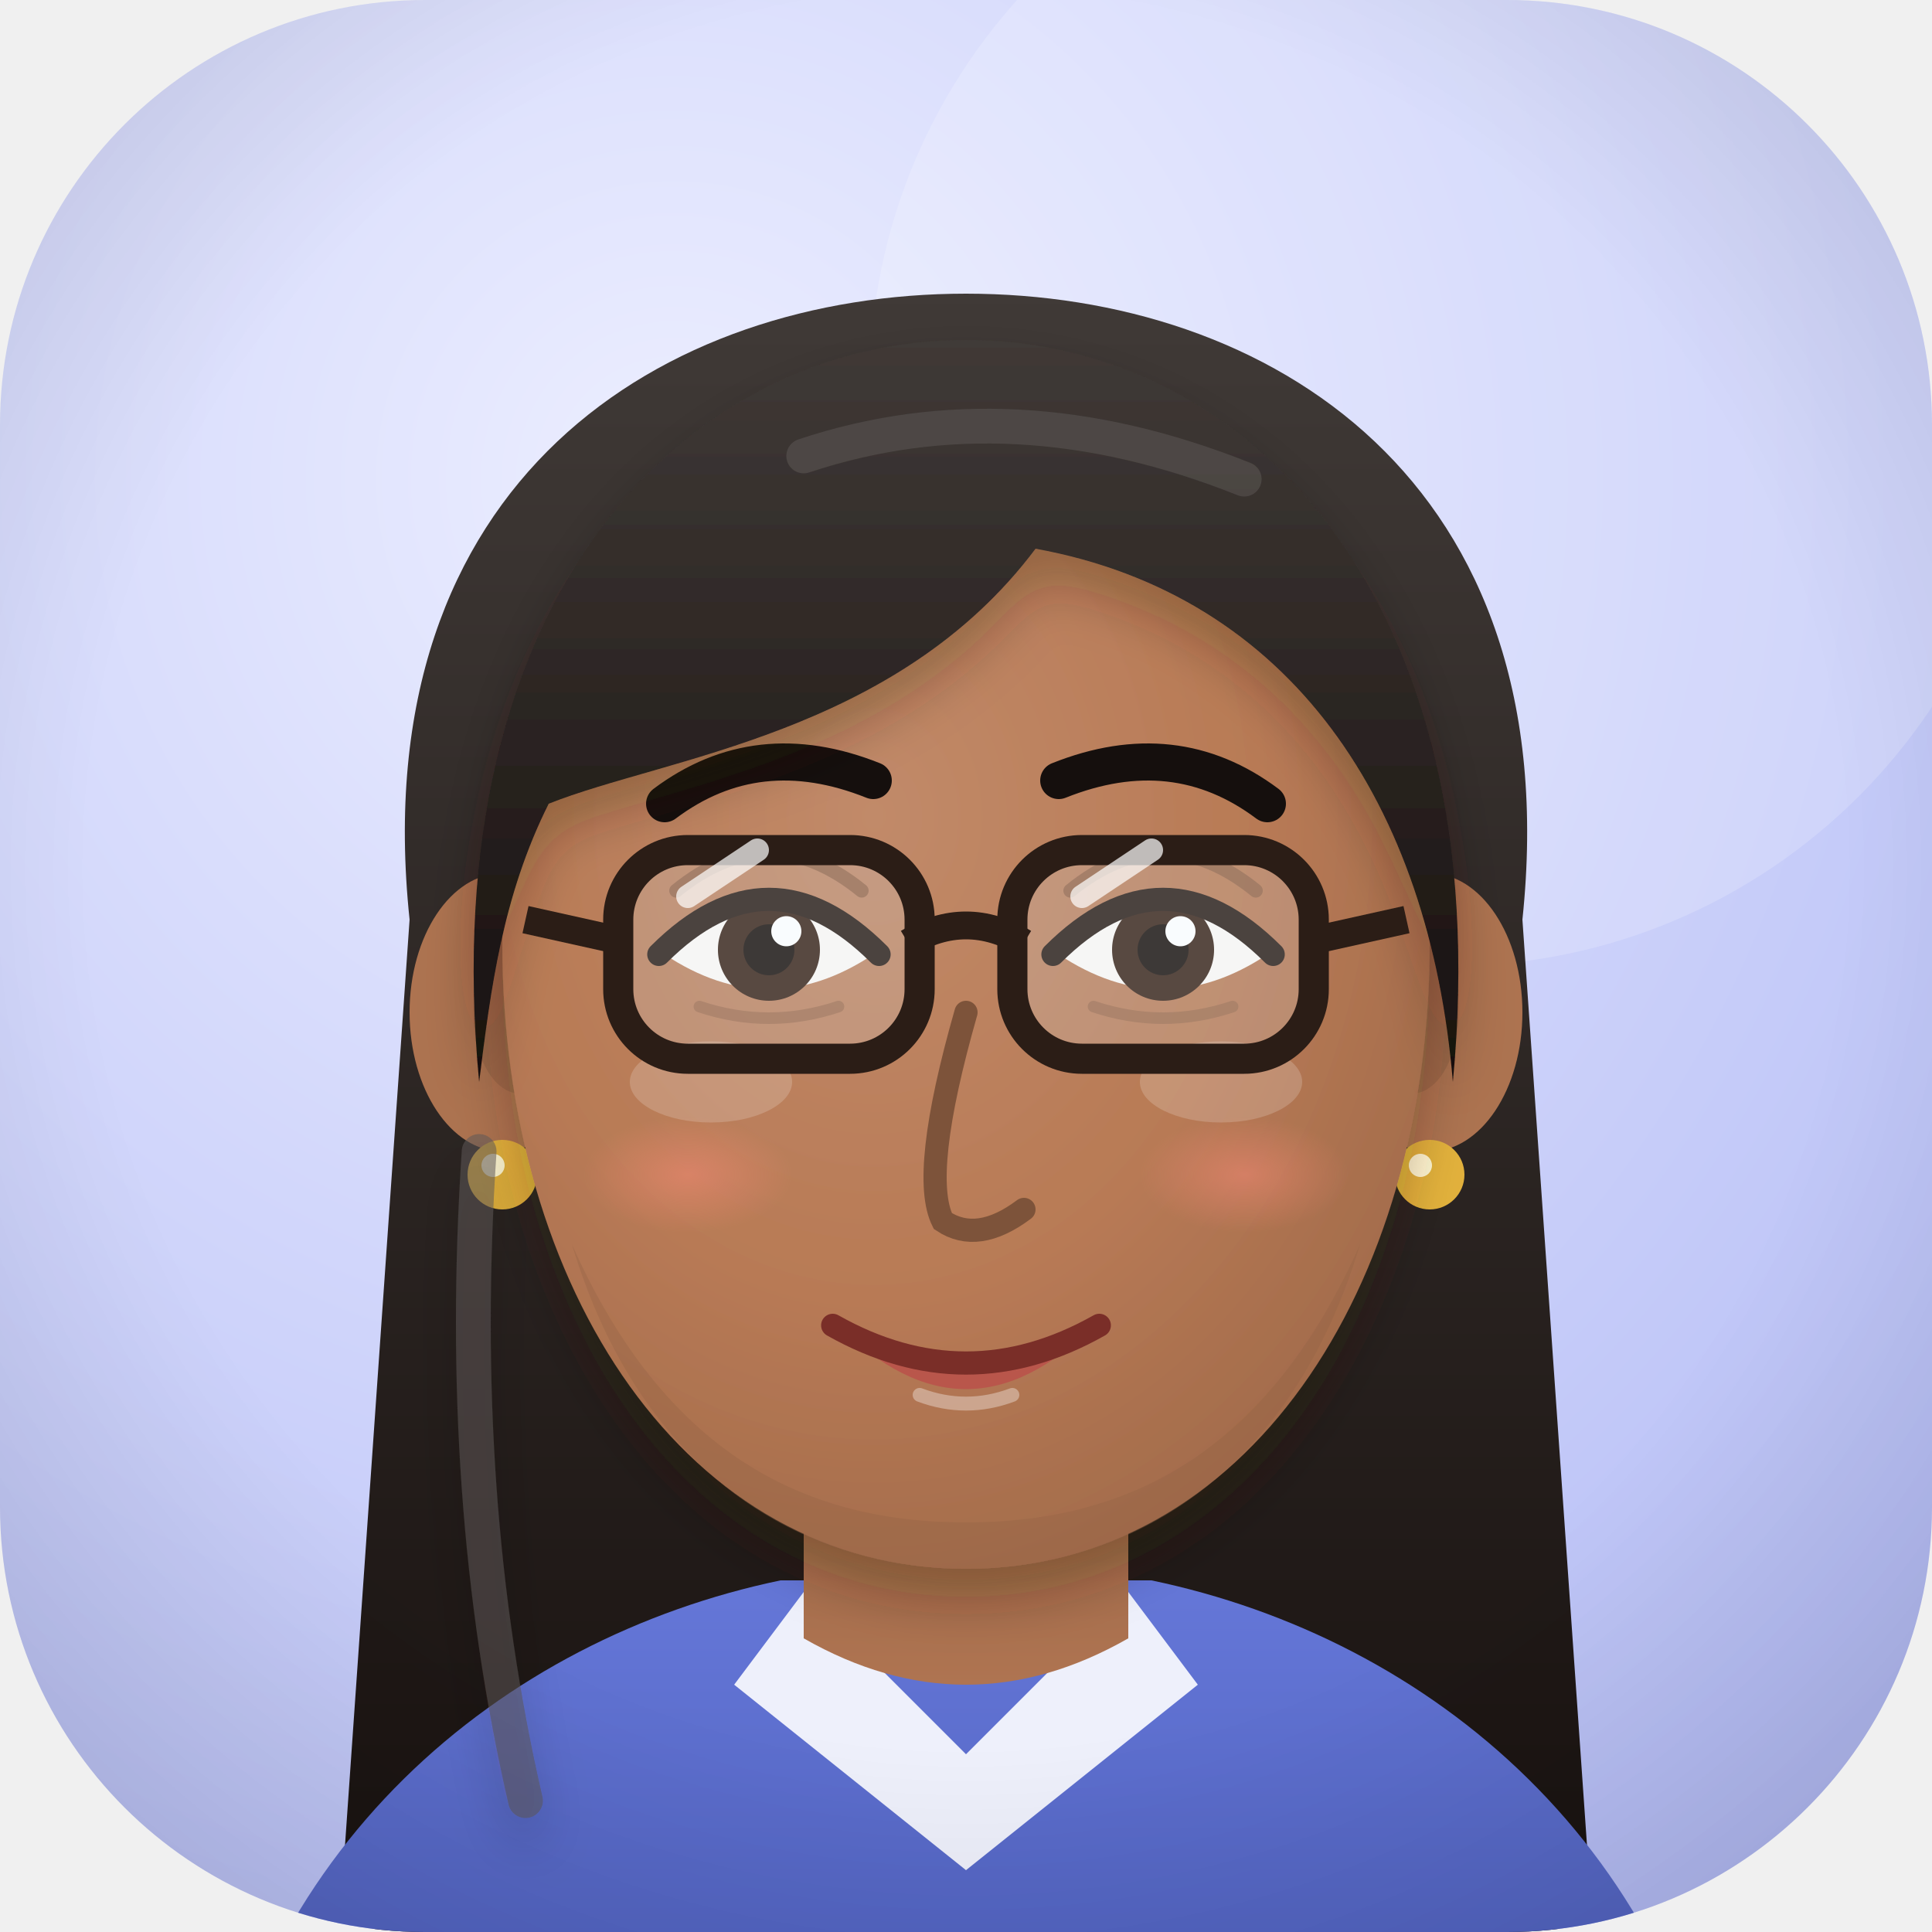
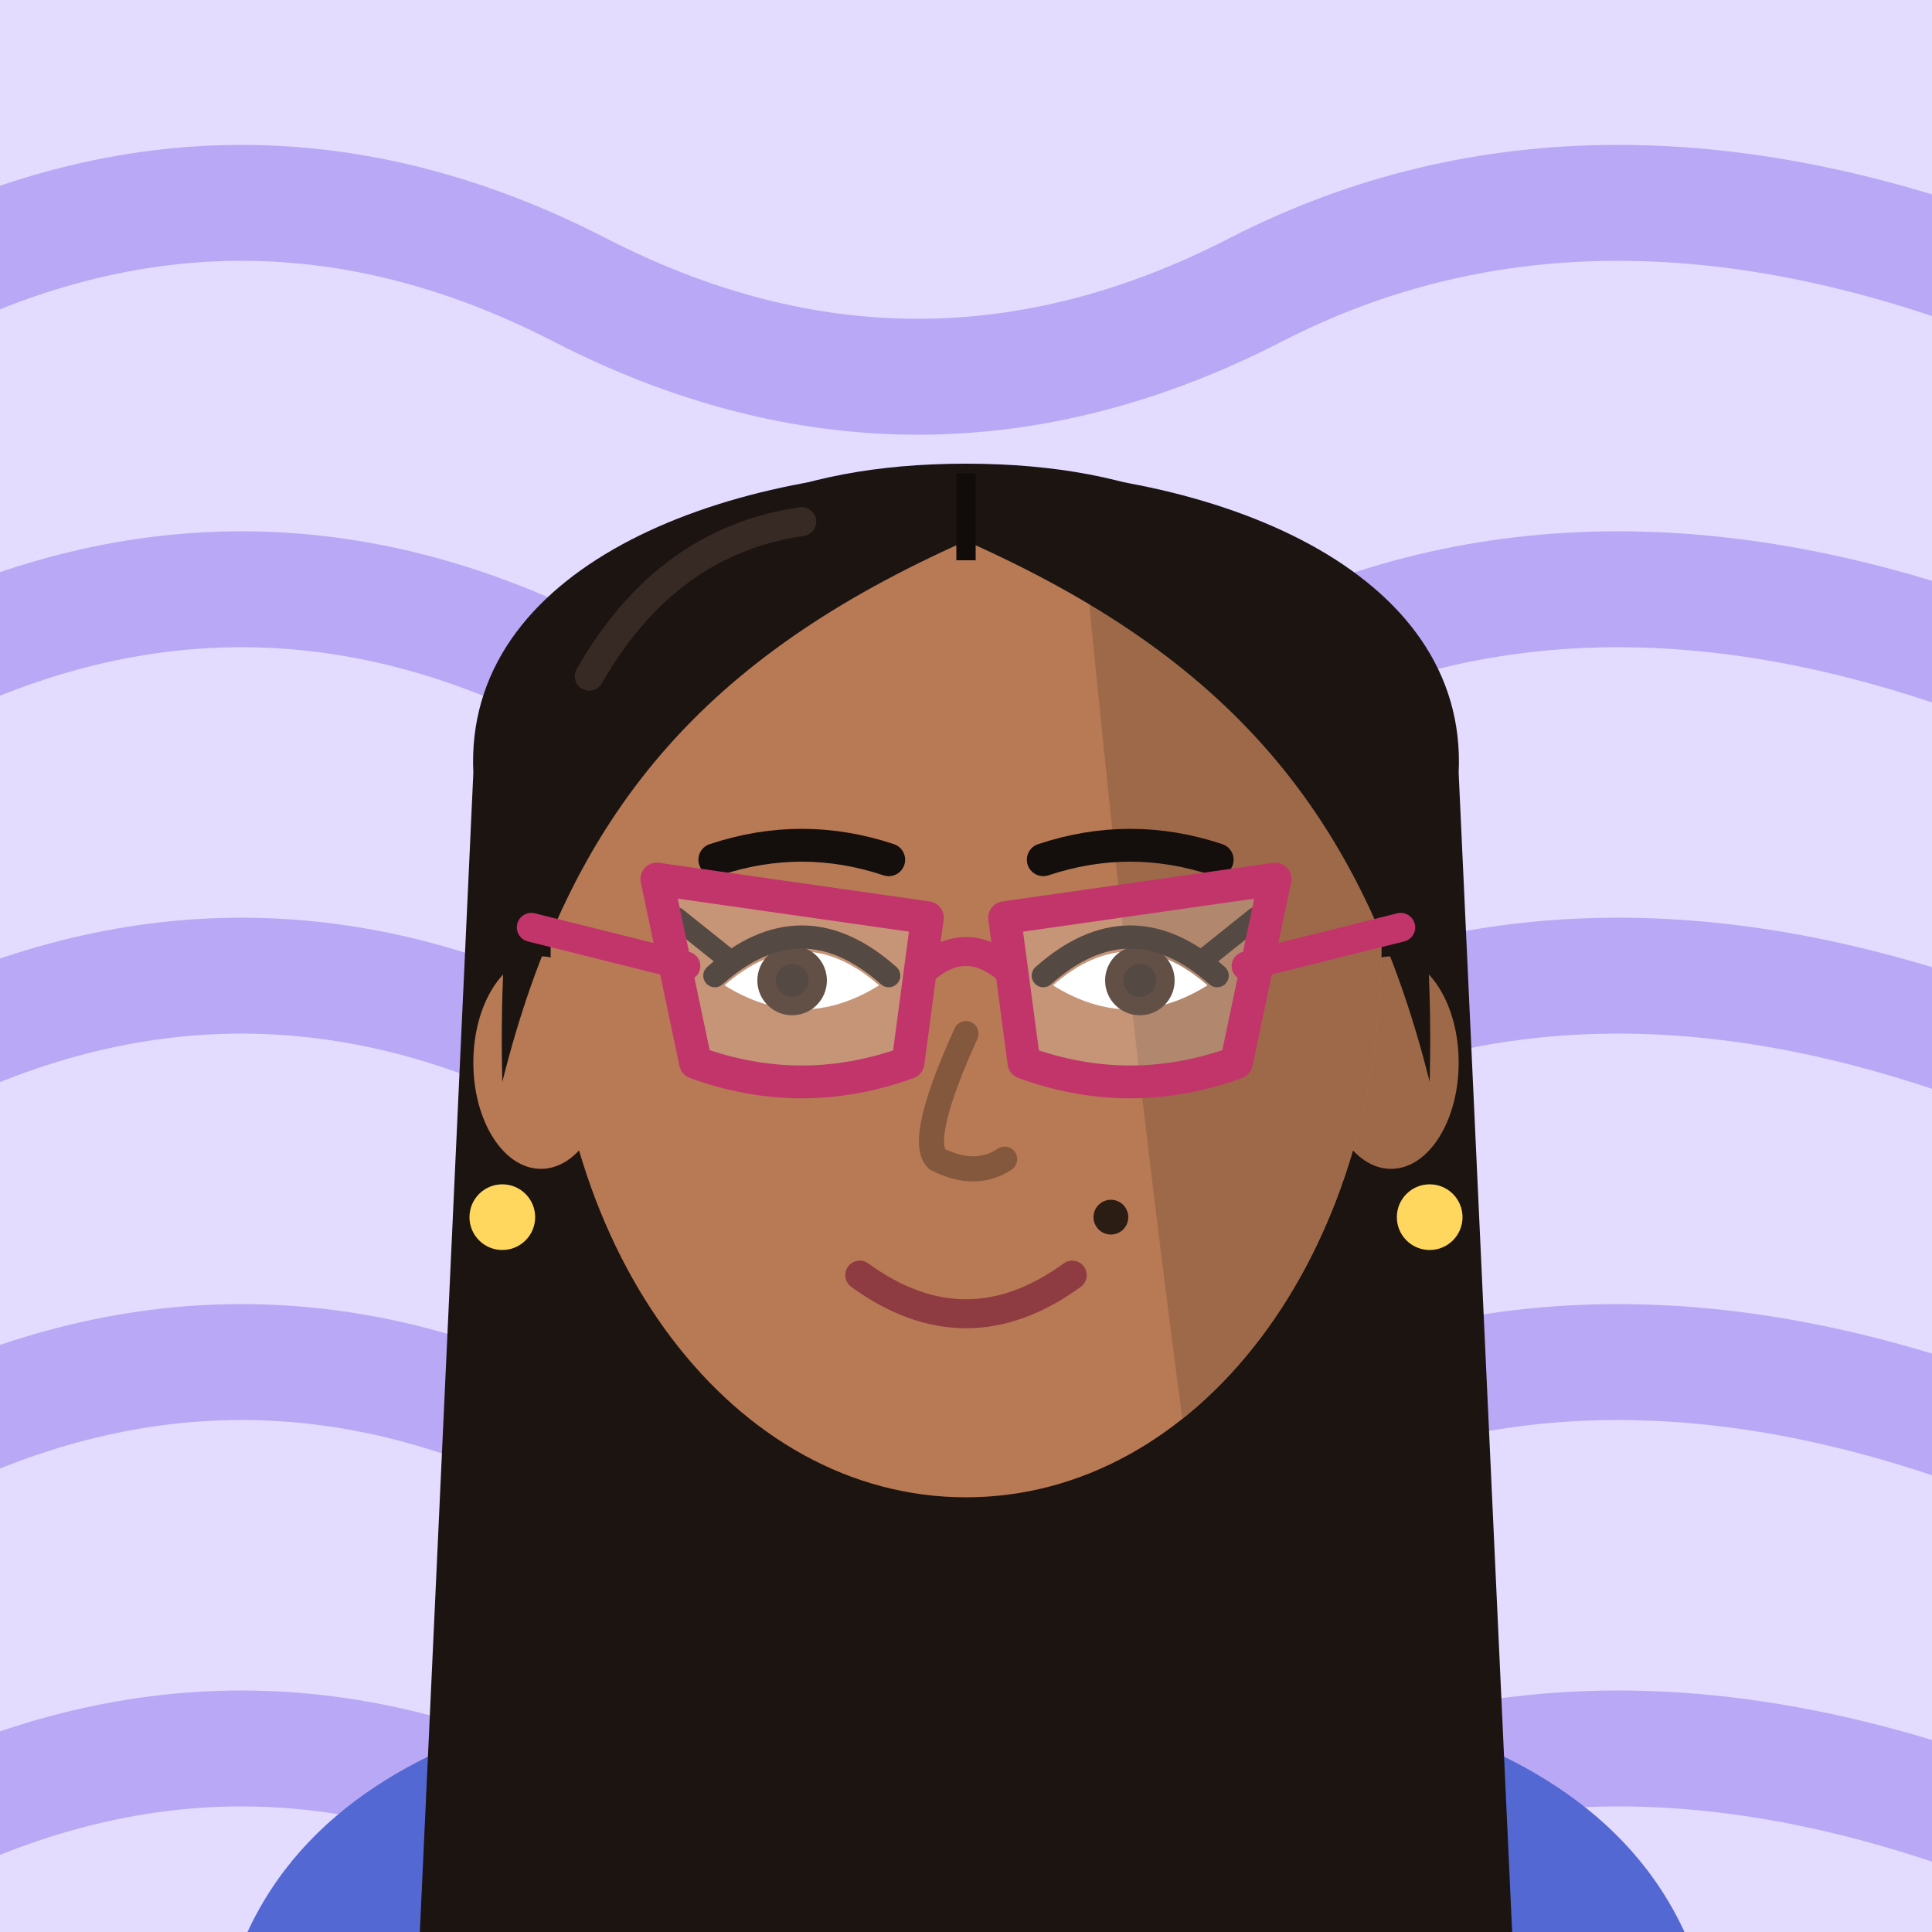
- <svg xmlns="http://www.w3.org/2000/svg" viewBox="0 0 200 200" width="200" height="200">
+ <svg xmlns="http://www.w3.org/2000/svg" viewBox="0 0 200 200">
  <defs>
-     <radialGradient id="p15bg" cx="0.35" cy="0.25" r="0.9">
-       <stop offset="0" stop-color="#eceeff" stop-opacity="1" />
-       <stop offset="1" stop-color="#b4bcf6" stop-opacity="1" />
-     </radialGradient>
-     <radialGradient id="p15sk" cx="0.4" cy="0.35" r="0.7">
-       <stop offset="0" stop-color="#c18a69" stop-opacity="1" />
-       <stop offset="0.6" stop-color="#b87a55" stop-opacity="1" />
-       <stop offset="1" stop-color="#a26b4b" stop-opacity="1" />
-     </radialGradient>
-     <linearGradient id="p15nk" x1="0" y1="0" x2="0" y2="1">
-       <stop offset="0" stop-color="#976446" stop-opacity="1" />
-       <stop offset="1" stop-color="#af7451" stop-opacity="1" />
-     </linearGradient>
-     <linearGradient id="p15hr" x1="0" y1="0" x2="0" y2="1">
-       <stop offset="0" stop-color="#403a37" stop-opacity="1" />
-       <stop offset="1" stop-color="#17100e" stop-opacity="1" />
-     </linearGradient>
-     <linearGradient id="p15cl" x1="0" y1="0" x2="0" y2="1">
-       <stop offset="0" stop-color="#6577d8" stop-opacity="1" />
-       <stop offset="1" stop-color="#4758b4" stop-opacity="1" />
-     </linearGradient>
-     <radialGradient id="p15bl" cx="0.5" cy="0.5" r="0.5">
-       <stop offset="0" stop-color="#ff8b7a" stop-opacity="0.45" />
-       <stop offset="1" stop-color="#ff8b7a" stop-opacity="0" />
-     </radialGradient>
-     <radialGradient id="p15vg" cx="0.5" cy="0.45" r="0.75">
-       <stop offset="0.6" stop-color="#000" stop-opacity="0" />
-       <stop offset="1" stop-color="#000" stop-opacity="0.16" />
-     </radialGradient>
-     <clipPath id="p15cp">
-       <rect width="200" height="200" rx="44" />
+     <clipPath id="c295451585">
+       <path d="M100 40 C130 40 143 62 143 88 C143 120 124 145 100 145 C76 145 57 120 57 88 C57 62 70 40 100 40 Z" />
    </clipPath>
-     <filter id="p15rm" x="-20%" y="-20%" width="140%" height="140%">
-       <feDropShadow dx="0" dy="2.5" stdDeviation="2.2" flood-color="#2b1a10" flood-opacity="0.28" />
-     </filter>
+     <clipPath id="c295451585f">
+       <rect width="200" height="200" />
+     </clipPath>
  </defs>
-   <g clip-path="url(#p15cp)">
-     <rect width="200" height="200" fill="url(#p15bg)" />
-     <circle cx="150" cy="40" r="60" fill="#fff" opacity="0.18" />
-     <g transform="translate(100 112) scale(1.2) translate(-100 -104)">
-       <path d="M52 90 C48 52 74 36 100 36 C126 36 152 52 148 90 L154 176 Q128 186 116 170 L84 170 Q72 186 46 176 Z" fill="url(#p15hr)" />
-       <path d="M34 200 C38 170 60 152 84 147 L116 147 C140 152 162 170 166 200 Z" fill="url(#p15cl)" />
-       <path d="M86 148 L100 162 L114 148 L120 156 L100 172 L80 156 Z" fill="#eef0fb" />
-       <path d="M86 130 L86 152 Q100 160 114 152 L114 130 Z" fill="url(#p15nk)" />
-       <path d="M86 140 Q100 150 114 140 L114 134 Q100 144 86 134 Z" fill="#8a5c40" opacity="0.35" />
-       <ellipse cx="60" cy="98" rx="8" ry="12" fill="#ad7350" />
-       <ellipse cx="61.5" cy="98" rx="4" ry="7" fill="#936244" opacity="0.6" />
-       <ellipse cx="140" cy="98" rx="8" ry="12" fill="#ad7350" />
-       <ellipse cx="138.5" cy="98" rx="4" ry="7" fill="#936244" opacity="0.6" />
-       <circle cx="60" cy="112" r="3" fill="#e2b13c" />
-       <circle cx="59.2" cy="111.2" r="1" fill="#fff6d0" />
-       <circle cx="140" cy="112" r="3" fill="#e2b13c" />
-       <circle cx="139.2" cy="111.2" r="1" fill="#fff6d0" />
-       <path d="M100 46 C126 46 140 64 140 92 C140 122 124 146 100 146 C76 146 60 122 60 92 C60 64 74 46 100 46 Z" fill="url(#p15sk)" filter="url(#p15rm)" />
-       <path d="M66 118 C72 138 86 146 100 146 C114 146 128 138 134 118 C126 136 114 142 100 142 C86 142 74 136 66 118 Z" fill="#936244" opacity="0.35" />
-       <ellipse cx="78" cy="104" rx="7" ry="3.5" fill="#fff" opacity="0.18" />
-       <ellipse cx="122" cy="104" rx="7" ry="3.5" fill="#fff" opacity="0.18" />
-       <ellipse cx="76" cy="112" rx="9" ry="5" fill="url(#p15bl)" />
-       <ellipse cx="124" cy="112" rx="9" ry="5" fill="url(#p15bl)" />
-       <path d="M74 80 Q82 74 92 78" stroke="#150f0d" stroke-width="3.2" fill="none" stroke-linecap="round" />
-       <path d="M126 80 Q118 74 108 78" stroke="#150f0d" stroke-width="3.2" fill="none" stroke-linecap="round" />
-       <path d="M74 93 Q83 84 92 93 Q83 99 74 93 Z" fill="#fbf8f4" />
-       <circle cx="83" cy="92.6" r="4.4" fill="#3b2418" />
-       <circle cx="83" cy="92.6" r="2.2" fill="#1a110c" />
-       <circle cx="84.5" cy="91" r="1.3" fill="#fff" />
-       <path d="M73.5 93 Q83 83.5 92.5 93" stroke="#2b1d16" stroke-width="2" fill="none" stroke-linecap="round" />
-       <path d="M75 87.5 Q83 81 91 87.5" stroke="#81553b" stroke-width="1.2" fill="none" opacity="0.6" stroke-linecap="round" />
-       <path d="M77 97.5 Q83 99.5 89 97.5" stroke="#8a5c40" stroke-width="1" fill="none" opacity="0.5" stroke-linecap="round" />
-       <path d="M108 93 Q117 84 126 93 Q117 99 108 93 Z" fill="#fbf8f4" />
-       <circle cx="117" cy="92.6" r="4.4" fill="#3b2418" />
-       <circle cx="117" cy="92.6" r="2.2" fill="#1a110c" />
-       <circle cx="118.5" cy="91" r="1.3" fill="#fff" />
-       <path d="M107.5 93 Q117 83.5 126.5 93" stroke="#2b1d16" stroke-width="2" fill="none" stroke-linecap="round" />
-       <path d="M109 87.5 Q117 81 125 87.5" stroke="#81553b" stroke-width="1.2" fill="none" opacity="0.6" stroke-linecap="round" />
-       <path d="M111 97.5 Q117 99.5 123 97.5" stroke="#8a5c40" stroke-width="1" fill="none" opacity="0.5" stroke-linecap="round" />
-       <path d="M100 98 Q96 112 98 116 Q101 118 105 115" stroke="#7d533a" stroke-width="2" fill="none" stroke-linecap="round" />
-       <path d="M89 125 Q100 131 111 125 Q100 136 89 125 Z" fill="#b9564b" />
-       <path d="M88.5 125 Q100 131.5 111.5 125" stroke="#7a2e28" stroke-width="2" fill="none" stroke-linecap="round" />
-       <path d="M96 131 Q100 132.5 104 131" stroke="#fff" stroke-width="1.2" fill="none" opacity="0.35" stroke-linecap="round" />
-       <g filter="url(#p15rm)">
-         <path d="M58 104 C54 62 76 40 100 40 C124 40 146 62 142 104 C140 80 128 62 106 58 C94 74 74 76 64 80 C60 88 59 96 58 104 Z" fill="url(#p15hr)" />
-         <path d="M86 50 Q104 44 124 52" stroke="#5c5654" stroke-width="3" fill="none" stroke-linecap="round" opacity="0.55" />
-         <path d="M58 110 Q56 140 62 166" stroke="#5c5654" stroke-width="3" fill="none" stroke-linecap="round" opacity="0.55" />
+   <g clip-path="url(#c295451585f)">
+     <rect width="200" height="200" fill="#e3dcff" />
+     <g fill="none" stroke="#b9a8f5" stroke-width="12">
+       <path d="M-10 30 Q25 12 60 30 T130 30 T210 30" />
+       <path d="M-10 70 Q25 52 60 70 T130 70 T210 70" />
+       <path d="M-10 110 Q25 92 60 110 T130 110 T210 110" />
+       <path d="M-10 150 Q25 132 60 150 T130 150 T210 150" />
+       <path d="M-10 190 Q25 172 60 190 T130 190 T210 190" />
+     </g>
+     <g transform="translate(0 10)">
+       <path d="M84 129 L84 167 Q100 179 116 167 L116 129 Z" fill="#9b6647" />
+       <path d="M22 208 C22 171 58 165 84 163 Q100 175 116 163 C142 165 178 171 178 208 Z" fill="#5468d4" />
+       <path d="M84 163 L100 191 L116 163 Q100 175 84 163 Z" fill="#eef0fb" />
+       <path d="M82 161 L70 175 L92 185 L100 173 Z" fill="#eef0fb" />
+       <path d="M118 161 L130 175 L108 185 L100 173 Z" fill="#eef0fb" />
+       <g transform="rotate(0 100 145)">
+         <path d="M49 70 C47 28 153 28 151 70 L157 200 L43 200 Z" fill="#1c1411" />
+         <ellipse cx="56" cy="100" rx="7" ry="11" fill="#b87a55" />
+         <ellipse cx="144" cy="100" rx="7" ry="11" fill="#9e6949" />
+         <path d="M100 40 C130 40 143 62 143 88 C143 120 124 145 100 145 C76 145 57 120 57 88 C57 62 70 40 100 40 Z" fill="#b87a55" />
+         <g clip-path="url(#c295451585)">
+           <path d="M108 0 L200 0 L200 200 L132 200 Q118 120 108 0 Z" fill="#9e6949" />
+         </g>
+         <path d="M100 38 C63 38 51 62 52 102 C59 74 73 58 100 46 C127 58 141 74 148 102 C149 62 137 38 100 38 Z" fill="#1c1411" />
+         <path d="M100 39 L100 48" stroke="#110c0a" stroke-width="2" />
+         <path d="M61 60 Q69 46 83 44" fill="none" stroke="#4a3830" stroke-width="3" stroke-linecap="round" opacity="0.6" />
+         <path d="M92 79 Q83 76 74 79" fill="none" stroke="#140e0c" stroke-width="3.4" stroke-linecap="round" />
+         <path d="M108 79 Q117 76 126 79" fill="none" stroke="#140e0c" stroke-width="3.4" stroke-linecap="round" />
+         <path d="M75 92 Q83 85 91 92 Q83 97 75 92 Z" fill="#fff" />
+         <circle cx="82" cy="91.5" r="3.6" fill="#3b2418" />
+         <circle cx="82" cy="91.5" r="1.7" fill="#2b1c14" />
+         <path d="M74 91 Q83 83 92 91" fill="none" stroke="#2b1c14" stroke-width="2.4" stroke-linecap="round" />
+         <path d="M109 92 Q117 85 125 92 Q117 97 109 92 Z" fill="#fff" />
+         <circle cx="118" cy="91.5" r="3.6" fill="#3b2418" />
+         <circle cx="118" cy="91.5" r="1.7" fill="#2b1c14" />
+         <path d="M108 91 Q117 83 126 91" fill="none" stroke="#2b1c14" stroke-width="2.4" stroke-linecap="round" />
+         <path d="M75 89 l-5 -4" stroke="#2b1c14" stroke-width="2.2" stroke-linecap="round" />
+         <path d="M125 89 l5 -4" stroke="#2b1c14" stroke-width="2.2" stroke-linecap="round" />
+         <path d="M100 97 Q95 108 97 110 Q101 112 104 110" fill="none" stroke="#84583d" stroke-width="2.6" stroke-linecap="round" />
+         <path d="M89 122 Q100 130 111 122" fill="none" stroke="#8e3b42" stroke-width="3" stroke-linecap="round" />
+         <path d="M96 85 L68 81 L72 100 Q83 104 94 100 Z" fill="rgba(255,255,255,0.2)" stroke="#c2356b" stroke-width="3.4" stroke-linejoin="round" />
+         <path d="M104 85 L132 81 L128 100 Q117 104 106 100 Z" fill="rgba(255,255,255,0.2)" stroke="#c2356b" stroke-width="3.4" stroke-linejoin="round" />
+         <path d="M95 91 Q100 86 105 91" fill="none" stroke="#c2356b" stroke-width="3" />
+         <path d="M71 90 L55 86 M129 90 L145 86" stroke="#c2356b" stroke-width="3" stroke-linecap="round" />
+         <circle cx="52" cy="116" r="3.4" fill="#ffd75e" stroke="#ffd75e" stroke-width="0" />
+         <circle cx="148" cy="116" r="3.4" fill="#ffd75e" stroke="#ffd75e" stroke-width="0" />
+         <circle cx="115" cy="116" r="1.8" fill="#2b1c14" />
      </g>
-       <rect x="70" y="84" width="26" height="18" rx="6" fill="#dfeffa" fill-opacity="0.18" stroke="#2b1d16" stroke-width="2.6" />
-       <rect x="104" y="84" width="26" height="18" rx="6" fill="#dfeffa" fill-opacity="0.18" stroke="#2b1d16" stroke-width="2.6" />
-       <path d="M95 92 Q100 89 105 92" stroke="#2b1d16" stroke-width="2.4" fill="none" />
-       <path d="M71 92 L62 90 M129 92 L138 90" stroke="#2b1d16" stroke-width="2.4" />
-       <path d="M76 88 L82 84 M110 88 L116 84" stroke="#fff" stroke-width="2" stroke-linecap="round" opacity="0.7" />
    </g>
-     <rect width="200" height="200" fill="url(#p15vg)" />
  </g>
</svg>
